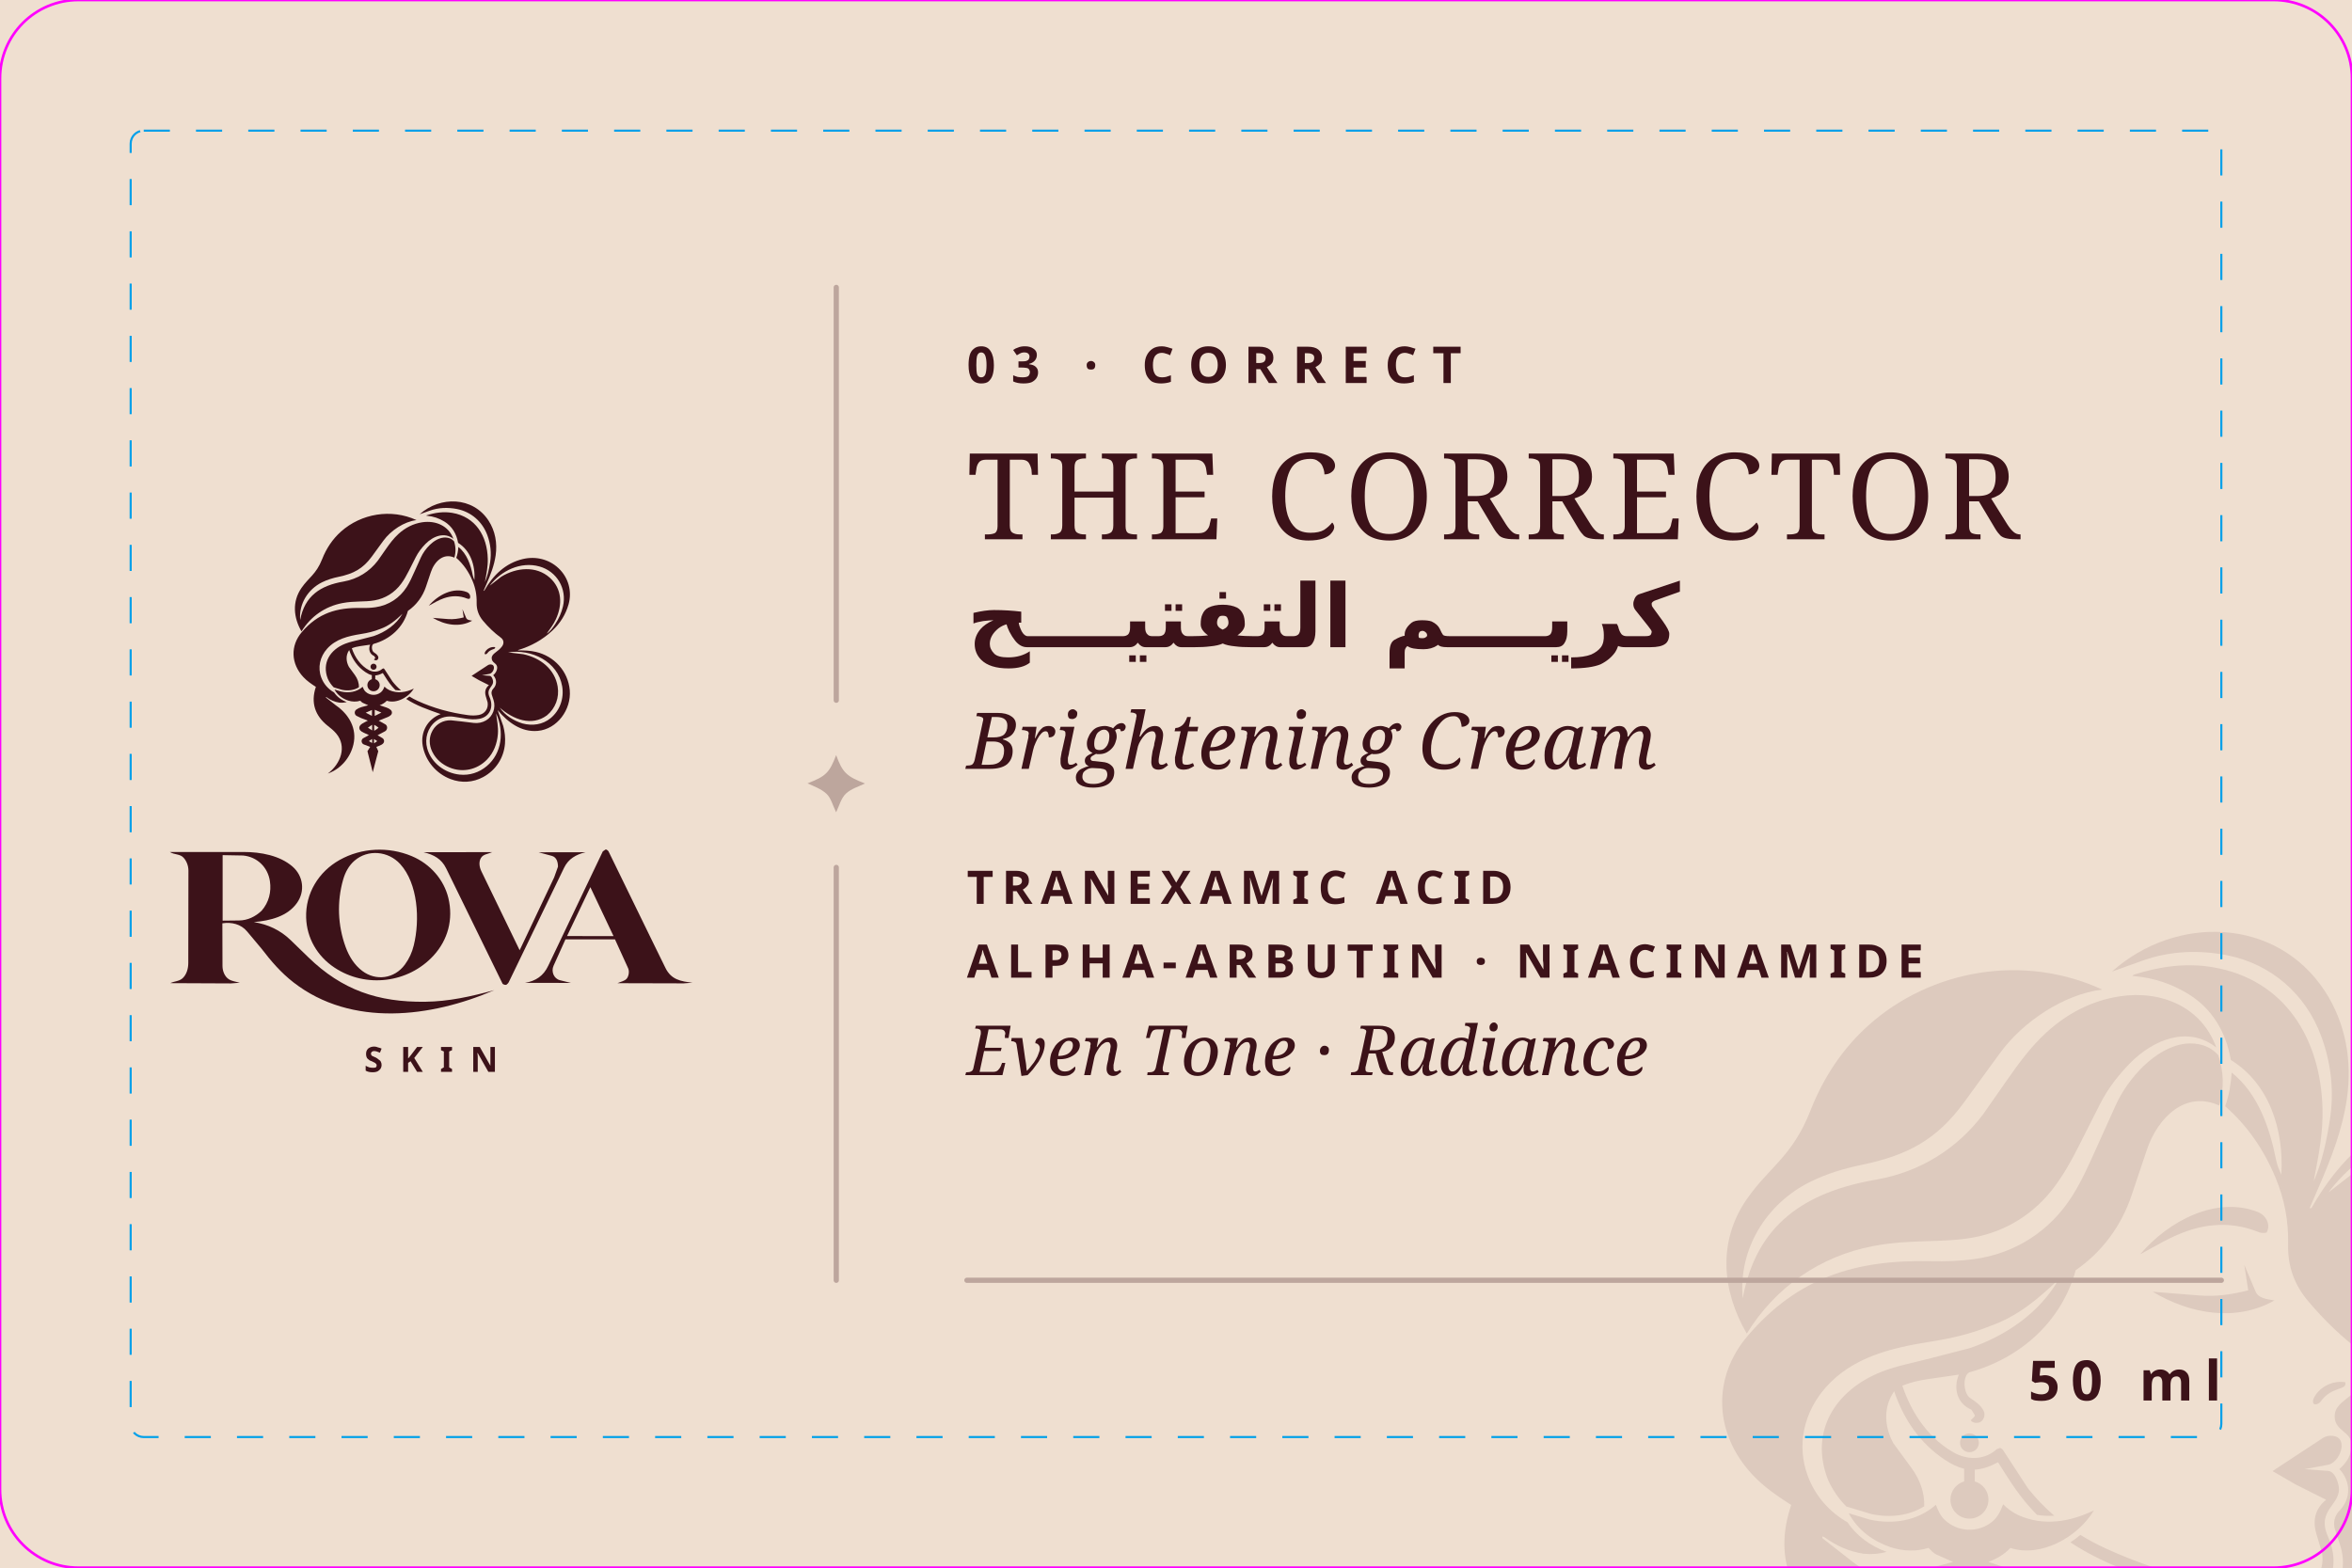
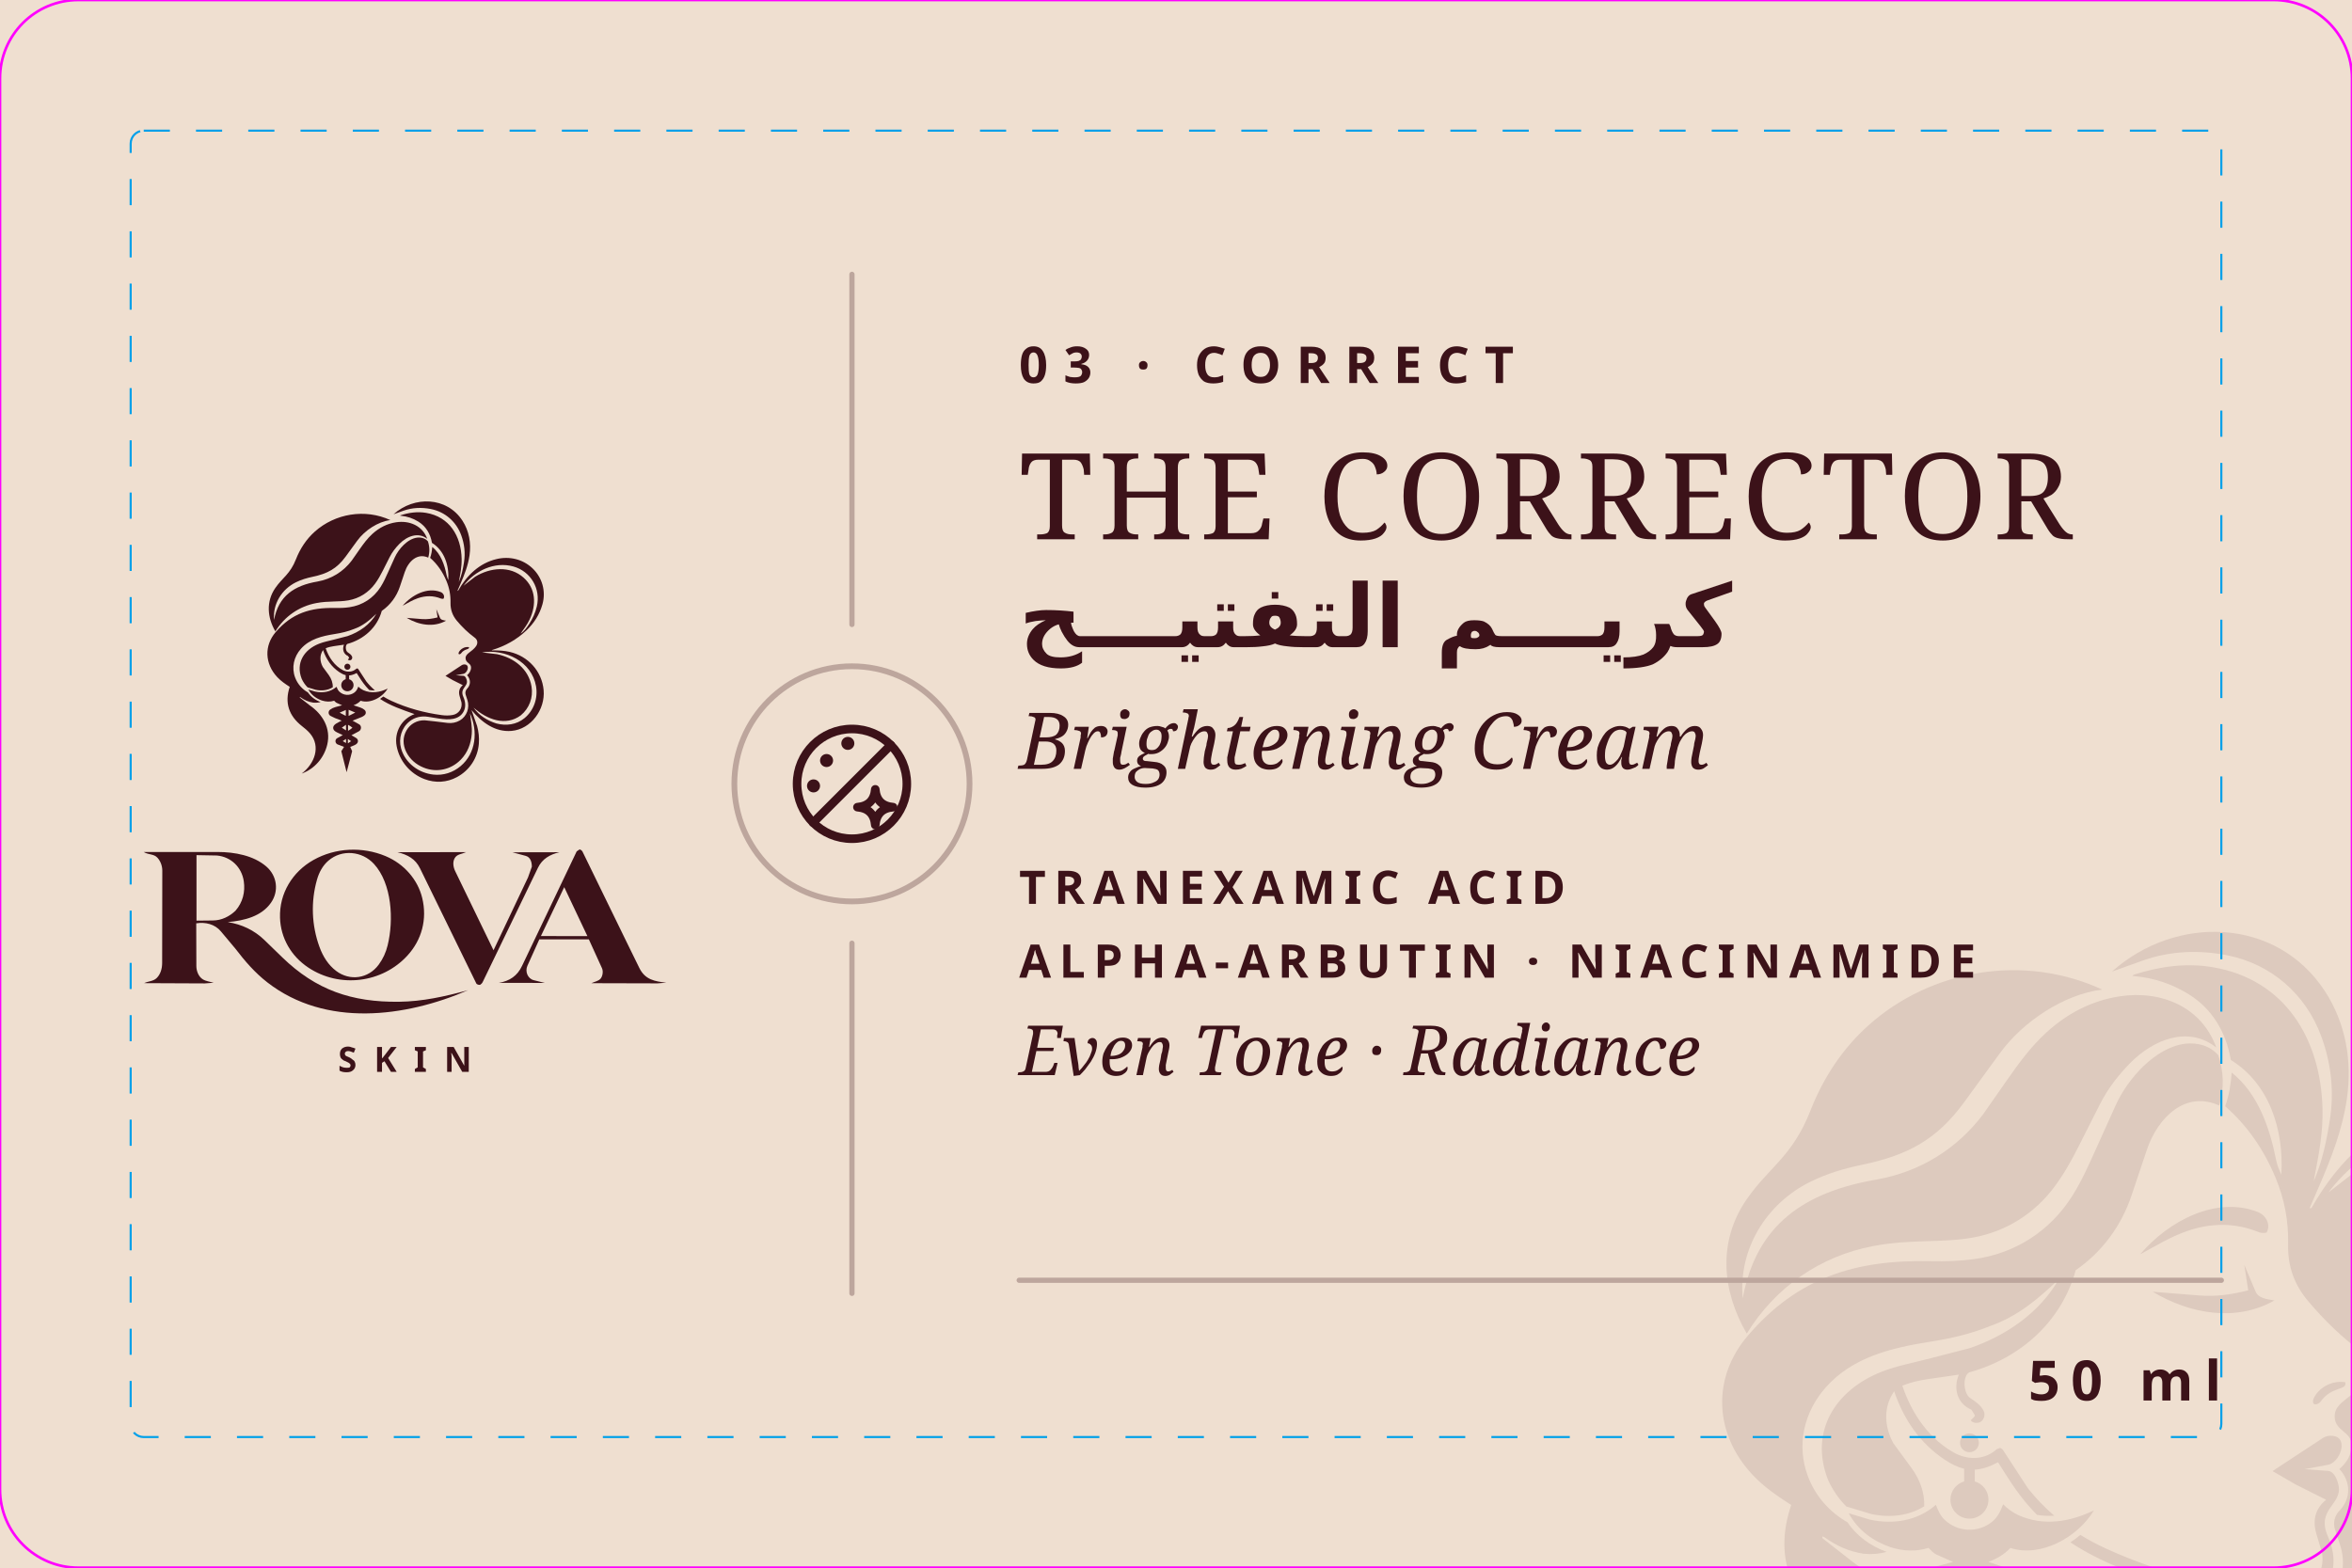
<svg xmlns="http://www.w3.org/2000/svg" width="90mm" height="60mm" viewBox="0 0 90 60">
  <defs>
    <clipPath id="clip0">
      <rect x="-3" y="-3" width="96" height="66" />
    </clipPath>
  </defs>
  <g id="Background">
    <rect x="-3" y="-3" width="96" height="66" fill="#EFDFD0" id="field" />
  </g>
  <g id="Watermark" clip-path="url(#clip0)">
    <g id="mark" fill="#DDCABE" transform="translate(65.5 35) scale(0.08092)">
      <path d="M121.869 245.428C119.413 245.428 117.416 247.419 117.416 249.875C117.416 252.337 119.413 254.328 121.869 254.328C124.331 254.328 126.322 252.337 126.322 249.875C126.322 247.419 124.331 245.428 121.869 245.428" />
      <path d="M380.617 325.122C369.006 334.638 353.917 336.622 339.529 332.785C326.451 328.691 314.349 321.304 306.248 309.641C326.150 327.100 352.929 337.415 375.254 321.003C387.730 310.741 393.643 294.932 390.997 278.854C386.747 253.045 365.489 236.849 340.590 231.545L318.573 228.905C352.725 223.588 391.266 242.187 397.560 278.369C400.605 295.875 394.344 313.878 380.617 325.122M308.527 118.307L291.630 131.464C308.297 109.243 337.126 95.726 364.291 103.271C389.930 110.383 404.842 135.950 398.719 161.831C396.531 171.104 392.726 179.500 387.448 187.523C383.984 192.781 380.428 197.949 374.972 201.472C380.015 194.379 384.809 188.132 388.339 180.535C398.267 159.146 397.402 135.760 379.471 119.715C359.576 101.902 330.773 104.705 308.527 118.307M359.026 228.165C350.767 226.266 342.994 226.043 334.244 225.971C333.373 226.246 332.162 226.037 333.354 225.428C352.398 219.724 369.294 210.247 383.407 196.901C394.717 186.200 402.799 173.482 406.970 158.491C412.282 139.401 406.663 119.387 392.183 105.785C378.234 92.674 358.895 88.038 340.210 92.406C314.879 98.326 296.437 116.172 283.759 138.569C283.169 139.237 282.901 139.218 282.875 138.523L287.046 128.910C292.934 115.340 298.212 101.915 300.354 87.101C302.927 69.223 299.777 51.337 289.974 36.295C267.118 1.212 219.474 0.000 189.264 27.008L203.619 21.867C216.586 17.224 230.260 16.641 243.758 19.300C264.570 23.406 280.910 37.729 288.199 57.526C292.914 70.342 294.420 83.611 292.285 97.206C290.701 107.246 288.690 116.951 284.649 126.192C286.869 114.502 289.116 103.677 288.834 91.993C288.042 58.633 270.870 30.630 236.881 24.932C224.255 22.791 211.923 24.565 199.703 28.429C199.572 28.462 198.806 29.051 199.029 29.065L200.214 29.182C209.389 30.073 217.706 32.902 225.401 37.637C236.698 44.586 243.227 55.693 245.474 68.810C263.594 80.015 270.641 101.686 269.351 123.140C268.493 121.057 267.393 118.680 266.941 116.408C263.922 101.005 258.342 84.652 245.880 74.776C245.421 80.578 244.688 85.425 242.788 90.690C253.483 100.029 261.204 111.483 266.640 124.555C270.890 134.784 272.815 145.158 272.573 156.304C272.344 166.415 275.514 175.112 281.912 182.735C289.738 192.068 298.271 200.260 308.075 207.484C312.266 210.568 312.869 215.644 309.843 219.920C303.792 228.453 294.479 230.313 294.571 237.380C294.663 244.590 302.587 244.361 302.580 251.054C302.574 255.579 300.164 259.430 296.791 262.279C302.358 268.238 302.377 276.352 296.791 282.043C294.564 284.316 293.713 287.715 294.702 290.740L297.236 298.540C300.884 309.772 296.477 322.457 286.182 328.416C280.740 331.566 274.420 332.771 268.225 332.018L250.104 329.824L234.851 328.174C223.725 327.932 213.842 333.315 208.282 342.857C202.493 352.792 202.748 364.278 207.896 374.527C213.207 385.117 222.107 392.786 233.070 397.265C252.226 405.098 273.202 400.507 287.642 385.687C297.498 375.575 302.548 362.392 303.608 348.142C304.375 337.906 302.410 328.626 301.041 318.095C313.000 344.343 309.771 376.361 287.367 395.157C276.149 404.574 262.226 409.112 247.641 407.567C225.925 405.281 206.187 390.546 200.312 369.288C196.311 354.802 200.947 339.117 212.703 329.766C220.489 323.564 230.103 321.534 239.750 323.079L255.526 325.607C269.344 327.821 285.376 328.155 291.951 314.899C295.245 308.252 294.316 300.714 291.369 294.107C285.697 281.382 298.003 279.221 296.470 270.354C296.077 268.055 294.545 263.412 291.460 263.182L280.314 262.338L291.369 260.301C295.488 259.541 299.057 253.117 297.466 249.102C296.228 245.972 291.408 246.031 289.089 247.550L279.161 254.066L265.199 263.254L275.920 269.489L290.537 276.824C285.140 281.205 284.119 286.844 285.907 292.895L288.624 302.057C290.019 311.022 284.558 318.816 275.697 320.440C270.569 321.376 265.310 321.363 259.888 320.630C234.373 317.185 209.579 310.512 186.153 299.771C182.027 297.885 178.092 295.770 174.326 293.432C172.833 294.702 171.248 295.881 169.591 296.955C184.470 306.818 201.262 312.463 219.965 319.117C200.836 326.353 190.076 345.568 193.802 365.726C197.863 387.737 213.508 406.165 234.373 414.103C250.300 420.167 267.190 419.224 282.069 411.195C300.439 401.293 312.332 383.218 313.995 362.366C314.696 353.532 313.720 345.083 311.448 336.498L303.274 313.282C318.383 331.324 337.787 345.751 361.743 343.695C390.336 341.239 411.168 312.424 408.686 284.133C406.263 256.404 385.929 234.361 359.026 228.165" />
      <path d="M66.714 306.242L52.398 295.043C52.306 294.539 52.201 294.087 52.352 294.159L53.413 294.611C58.999 298.671 64.998 301.323 71.914 302.365C75.522 302.725 79.216 302.437 82.693 301.481C74.756 298.560 68.443 293.766 64.186 287.479C55.659 282.580 48.992 275.102 45.443 265.612C39.974 250.956 43.576 235.323 53.950 223.640C66.648 209.357 84.789 205.008 103.342 202.055C113.185 200.509 122.504 198.387 131.699 194.635C144.463 190.123 154.214 182.054 164.162 172.447C154.993 188.492 139.047 199.232 122.164 205.067L101.829 210.319C94.566 212.199 87.428 213.496 80.453 216.233C58.272 224.930 46.013 244.682 55.050 267.524C57.218 272.285 60.132 276.483 63.655 280.007L75.444 283.563C84.664 285.560 93.545 284.231 100.487 279.915C100.722 273.687 98.515 267.335 94.586 261.964L85.889 250.091C81.698 242.429 80.925 233.182 86.282 225.506C90.853 239.023 98.594 250.176 110.192 257.884C113.454 260.046 116.420 261.473 119.361 262.154L119.361 268.153C115.621 269.247 112.877 272.659 112.877 276.752C112.877 281.716 116.905 285.744 121.869 285.744C126.833 285.744 130.861 281.716 130.861 276.752C130.861 272.659 128.117 269.247 124.377 268.153L124.377 262.593C127.789 262.403 131.339 261.244 135.392 259.083C139.806 266.116 143.939 272.790 149.230 278.965C150.730 280.714 152.249 282.371 153.795 283.949C156.434 284.414 159.159 284.545 161.968 284.355C157.462 280.478 153.317 276.169 149.538 271.415L137.776 253.359C137.521 252.960 136.617 252.154 136.205 252.331L134.764 252.901C129.335 257.812 122.006 258.179 115.503 255.049C103.237 248.618 94.652 236.443 90.139 222.854C94.043 221.289 98.005 220.372 102.216 219.763L116.833 217.641C114.128 224.400 116.126 231.394 122.845 234.262L124.364 236.751C124.711 237.314 123.231 238.480 122.458 239.233C123.329 240.621 125.975 240.857 127.396 239.816C128.758 238.814 129.472 236.489 128.542 234.701C127.108 231.970 124.986 230.569 122.137 228.637C119.145 226.607 118.398 218.551 121.745 216.567C145.943 209.907 165.426 192.552 172.106 168.262C184.654 159.565 193.711 147.234 198.544 132.813L205.715 111.424C210.908 95.923 224.137 83.067 239.992 90.369C242.422 82.176 242.094 74.272 239.566 66.597C235.663 62.097 229.907 60.486 223.914 61.122C209.736 62.870 196.691 77.684 191.078 90.114L181.838 110.592C178.288 118.451 175.040 125.917 170.436 133.193C160.134 149.447 143.952 160.115 124.796 162.879C117.710 163.901 110.899 164.149 103.669 163.986C68.024 163.154 40.715 171.668 17.145 199.127C0.000 219.095 1.054 245.540 19.319 265.029C24.709 270.792 31.048 275.088 37.584 279.299C29.706 302.574 36.504 321.822 55.247 336.517C59.615 339.949 63.747 343.276 67.310 347.500C83.361 366.538 73.944 391.718 55.050 406.041C73.924 399.309 87.814 383.002 92.412 363.728C98.018 340.185 85.974 319.543 66.714 306.242" />
      <path d="M76.321 156.834C94.213 153.429 108.555 155.446 123.303 152.846C139.125 150.056 152.675 141.484 162.197 128.608C166.677 122.551 170.141 116.309 173.540 109.584L183.527 89.819C187.240 82.478 192.159 76.073 197.902 70.244C208.970 59.013 225.460 52.470 238.597 62.936C231.714 43.767 212.644 35.738 193.010 38.698C179.827 40.682 168.229 46.727 158.432 55.634C150.940 62.451 145.255 70.264 139.472 78.548L128.228 94.646C115.831 110.985 98.470 121.673 78.201 125.321C44.271 131.117 21.114 146.310 14.650 181.576C12.534 157.974 26.012 136.644 46.563 126.460C54.533 122.511 62.542 120.160 71.272 118.333C92.517 113.886 106.368 106.624 119.361 88.797L136.244 65.640C147.220 50.578 166.565 37.762 184.640 35.502C147.521 18.390 103.814 25.980 74.324 52.248C61.874 63.342 52.804 77.147 46.746 92.596C38.095 114.672 27.145 119.368 16.529 134.712C2.731 154.673 4.807 178.007 16.569 198.237C30.020 176.304 51.284 161.589 76.321 156.834" />
      <path d="M258.185 140.698C238.663 133.055 216.069 144.817 202.591 160.737C210.077 156.677 216.802 152.505 224.681 149.761C235.919 145.839 247.471 145.642 258.794 150.298C259.704 150.678 261.787 150.803 262.429 150.325C264.367 146.932 262.363 142.335 258.185 140.698" />
      <path d="M230.581 180.201L208.505 178.433C226.095 188.944 247.851 192.873 266.063 182.559C262.507 181.904 258.558 181.602 257.190 178.380L251.846 165.741L253.692 177.758C246.050 179.716 238.512 180.836 230.581 180.201" />
      <path d="M287.839 230.497C293.104 222.946 300.609 225.244 299.574 221.230C288.251 219.534 281.539 231.328 285.402 231.708C286.057 231.774 287.380 231.158 287.839 230.497" />
      <path d="M133.336 316.903L123.631 321.828L123.644 312.797L133.336 316.903M122.812 343.551L122.819 334.821C125.176 336.000 126.879 337.054 129.217 339.032C127.272 340.859 125.229 342.136 122.812 343.551M122.576 361.862L122.511 355.483L127.311 358.659L122.576 361.862M115.019 358.600L119.806 355.437L119.891 361.384L115.019 358.600M113.657 338.980L119.813 334.710L119.878 342.968L113.657 338.980M110.467 317.041L119.577 313.079L119.505 321.710L110.467 317.041M180.757 281.814C169.218 287.459 156.703 289.319 145.124 284.146C142.387 282.875 140.134 281.271 137.783 278.972C136.558 282.305 135.111 285.252 132.341 287.414C125.694 292.587 116.243 292.116 110.127 286.294C108.142 284.401 107.114 282.083 105.988 279.214C97.389 286.785 85.797 288.632 74.756 286.209L64.782 283.203C69.137 291.310 76.439 296.497 84.671 299.293C90.578 301.160 96.570 301.409 102.504 299.595C103.702 300.760 104.868 302.129 106.407 302.810L114.108 306.222L104.285 308.888C101.548 309.634 99.020 310.872 96.721 312.496C95.136 313.609 94.278 315.535 94.403 317.355C94.527 319.084 95.542 320.977 97.265 321.809L103.676 324.913L113.539 328.691C108.725 331.259 101.620 333.846 101.115 338.476C100.703 342.333 103.722 344.605 107.507 346.328L115.110 349.799L106.813 354.403C105.045 355.385 104.174 357.415 104.468 359.367C104.704 360.945 105.759 362.766 107.533 363.447L116.957 367.062L112.982 373.362L120.716 404.083L128.778 373.394L125.962 367.049C130.808 365.117 137.416 363.434 137.305 358.450C137.272 356.865 136.336 355.071 134.803 354.167L127.783 350.028L138.634 344.278C140.527 343.276 141.594 341.272 141.712 339.314C141.843 337.297 140.972 335.155 139.093 334.101L129.446 328.711L142.943 323.302C144.417 322.706 145.799 321.750 146.958 320.748C149.420 318.626 149.322 314.991 146.833 312.889C145.150 311.474 143.120 310.315 140.979 309.601L130.834 306.222C135.000 304.618 138.372 302.646 141.228 299.614C155.550 304.290 173.134 294.578 180.757 281.814" />
    </g>
  </g>
  <g id="Logo">
-     <g id="mark-2" fill="#3C1219" transform="translate(11.103 18.976) scale(0.02618)">
+     <g id="mark-2" fill="#3C1219" transform="translate(10.103 18.976) scale(0.02618)">
      <path d="M121.869 245.428C119.413 245.428 117.416 247.419 117.416 249.875C117.416 252.337 119.413 254.328 121.869 254.328C124.331 254.328 126.322 252.337 126.322 249.875C126.322 247.419 124.331 245.428 121.869 245.428" />
      <path d="M380.617 325.122C369.006 334.638 353.917 336.622 339.529 332.785C326.451 328.691 314.349 321.304 306.248 309.641C326.150 327.100 352.929 337.415 375.254 321.003C387.730 310.741 393.643 294.932 390.997 278.854C386.747 253.045 365.489 236.849 340.590 231.545L318.573 228.905C352.725 223.588 391.266 242.187 397.560 278.369C400.605 295.875 394.344 313.878 380.617 325.122M308.527 118.307L291.630 131.464C308.297 109.243 337.126 95.726 364.291 103.271C389.930 110.383 404.842 135.950 398.719 161.831C396.531 171.104 392.726 179.500 387.448 187.523C383.984 192.781 380.428 197.949 374.972 201.472C380.015 194.379 384.809 188.132 388.339 180.535C398.267 159.146 397.402 135.760 379.471 119.715C359.576 101.902 330.773 104.705 308.527 118.307M359.026 228.165C350.767 226.266 342.994 226.043 334.244 225.971C333.373 226.246 332.162 226.037 333.354 225.428C352.398 219.724 369.294 210.247 383.407 196.901C394.717 186.200 402.799 173.482 406.970 158.491C412.282 139.401 406.663 119.387 392.183 105.785C378.234 92.674 358.895 88.038 340.210 92.406C314.879 98.326 296.437 116.172 283.759 138.569C283.169 139.237 282.901 139.218 282.875 138.523L287.046 128.910C292.934 115.340 298.212 101.915 300.354 87.101C302.927 69.223 299.777 51.337 289.974 36.295C267.118 1.212 219.474 0.000 189.264 27.008L203.619 21.867C216.586 17.224 230.260 16.641 243.758 19.300C264.570 23.406 280.910 37.729 288.199 57.526C292.914 70.342 294.420 83.611 292.285 97.206C290.701 107.246 288.690 116.951 284.649 126.192C286.869 114.502 289.116 103.677 288.834 91.993C288.042 58.633 270.870 30.630 236.881 24.932C224.255 22.791 211.923 24.565 199.703 28.429C199.572 28.462 198.806 29.051 199.029 29.065L200.214 29.182C209.389 30.073 217.706 32.902 225.401 37.637C236.698 44.586 243.227 55.693 245.474 68.810C263.594 80.015 270.641 101.686 269.351 123.140C268.493 121.057 267.393 118.680 266.941 116.408C263.922 101.005 258.342 84.652 245.880 74.776C245.421 80.578 244.688 85.425 242.788 90.690C253.483 100.029 261.204 111.483 266.640 124.555C270.890 134.784 272.815 145.158 272.573 156.304C272.344 166.415 275.514 175.112 281.912 182.735C289.738 192.068 298.271 200.260 308.075 207.484C312.266 210.568 312.869 215.644 309.843 219.920C303.792 228.453 294.479 230.313 294.571 237.380C294.663 244.590 302.587 244.361 302.580 251.054C302.574 255.579 300.164 259.430 296.791 262.279C302.358 268.238 302.377 276.352 296.791 282.043C294.564 284.316 293.713 287.715 294.702 290.740L297.236 298.540C300.884 309.772 296.477 322.457 286.182 328.416C280.740 331.566 274.420 332.771 268.225 332.018L250.104 329.824L234.851 328.174C223.725 327.932 213.842 333.315 208.282 342.857C202.493 352.792 202.748 364.278 207.896 374.527C213.207 385.117 222.107 392.786 233.070 397.265C252.226 405.098 273.202 400.507 287.642 385.687C297.498 375.575 302.548 362.392 303.608 348.142C304.375 337.906 302.410 328.626 301.041 318.095C313.000 344.343 309.771 376.361 287.367 395.157C276.149 404.574 262.226 409.112 247.641 407.567C225.925 405.281 206.187 390.546 200.312 369.288C196.311 354.802 200.947 339.117 212.703 329.766C220.489 323.564 230.103 321.534 239.750 323.079L255.526 325.607C269.344 327.821 285.376 328.155 291.951 314.899C295.245 308.252 294.316 300.714 291.369 294.107C285.697 281.382 298.003 279.221 296.470 270.354C296.077 268.055 294.545 263.412 291.460 263.182L280.314 262.338L291.369 260.301C295.488 259.541 299.057 253.117 297.466 249.102C296.228 245.972 291.408 246.031 289.089 247.550L279.161 254.066L265.199 263.254L275.920 269.489L290.537 276.824C285.140 281.205 284.119 286.844 285.907 292.895L288.624 302.057C290.019 311.022 284.558 318.816 275.697 320.440C270.569 321.376 265.310 321.363 259.888 320.630C234.373 317.185 209.579 310.512 186.153 299.771C182.027 297.885 178.092 295.770 174.326 293.432C172.833 294.702 171.248 295.881 169.591 296.955C184.470 306.818 201.262 312.463 219.965 319.117C200.836 326.353 190.076 345.568 193.802 365.726C197.863 387.737 213.508 406.165 234.373 414.103C250.300 420.167 267.190 419.224 282.069 411.195C300.439 401.293 312.332 383.218 313.995 362.366C314.696 353.532 313.720 345.083 311.448 336.498L303.274 313.282C318.383 331.324 337.787 345.751 361.743 343.695C390.336 341.239 411.168 312.424 408.686 284.133C406.263 256.404 385.929 234.361 359.026 228.165" />
      <path d="M66.714 306.242L52.398 295.043C52.306 294.539 52.201 294.087 52.352 294.159L53.413 294.611C58.999 298.671 64.998 301.323 71.914 302.365C75.522 302.725 79.216 302.437 82.693 301.481C74.756 298.560 68.443 293.766 64.186 287.479C55.659 282.580 48.992 275.102 45.443 265.612C39.974 250.956 43.576 235.323 53.950 223.640C66.648 209.357 84.789 205.008 103.342 202.055C113.185 200.509 122.504 198.387 131.699 194.635C144.463 190.123 154.214 182.054 164.162 172.447C154.993 188.492 139.047 199.232 122.164 205.067L101.829 210.319C94.566 212.199 87.428 213.496 80.453 216.233C58.272 224.930 46.013 244.682 55.050 267.524C57.218 272.285 60.132 276.483 63.655 280.007L75.444 283.563C84.664 285.560 93.545 284.231 100.487 279.915C100.722 273.687 98.515 267.335 94.586 261.964L85.889 250.091C81.698 242.429 80.925 233.182 86.282 225.506C90.853 239.023 98.594 250.176 110.192 257.884C113.454 260.046 116.420 261.473 119.361 262.154L119.361 268.153C115.621 269.247 112.877 272.659 112.877 276.752C112.877 281.716 116.905 285.744 121.869 285.744C126.833 285.744 130.861 281.716 130.861 276.752C130.861 272.659 128.117 269.247 124.377 268.153L124.377 262.593C127.789 262.403 131.339 261.244 135.392 259.083C139.806 266.116 143.939 272.790 149.230 278.965C150.730 280.714 152.249 282.371 153.795 283.949C156.434 284.414 159.159 284.545 161.968 284.355C157.462 280.478 153.317 276.169 149.538 271.415L137.776 253.359C137.521 252.960 136.617 252.154 136.205 252.331L134.764 252.901C129.335 257.812 122.006 258.179 115.503 255.049C103.237 248.618 94.652 236.443 90.139 222.854C94.043 221.289 98.005 220.372 102.216 219.763L116.833 217.641C114.128 224.400 116.126 231.394 122.845 234.262L124.364 236.751C124.711 237.314 123.231 238.480 122.458 239.233C123.329 240.621 125.975 240.857 127.396 239.816C128.758 238.814 129.472 236.489 128.542 234.701C127.108 231.970 124.986 230.569 122.137 228.637C119.145 226.607 118.398 218.551 121.745 216.567C145.943 209.907 165.426 192.552 172.106 168.262C184.654 159.565 193.711 147.234 198.544 132.813L205.715 111.424C210.908 95.923 224.137 83.067 239.992 90.369C242.422 82.176 242.094 74.272 239.566 66.597C235.663 62.097 229.907 60.486 223.914 61.122C209.736 62.870 196.691 77.684 191.078 90.114L181.838 110.592C178.288 118.451 175.040 125.917 170.436 133.193C160.134 149.447 143.952 160.115 124.796 162.879C117.710 163.901 110.899 164.149 103.669 163.986C68.024 163.154 40.715 171.668 17.145 199.127C0.000 219.095 1.054 245.540 19.319 265.029C24.709 270.792 31.048 275.088 37.584 279.299C29.706 302.574 36.504 321.822 55.247 336.517C59.615 339.949 63.747 343.276 67.310 347.500C83.361 366.538 73.944 391.718 55.050 406.041C73.924 399.309 87.814 383.002 92.412 363.728C98.018 340.185 85.974 319.543 66.714 306.242" />
      <path d="M76.321 156.834C94.213 153.429 108.555 155.446 123.303 152.846C139.125 150.056 152.675 141.484 162.197 128.608C166.677 122.551 170.141 116.309 173.540 109.584L183.527 89.819C187.240 82.478 192.159 76.073 197.902 70.244C208.970 59.013 225.460 52.470 238.597 62.936C231.714 43.767 212.644 35.738 193.010 38.698C179.827 40.682 168.229 46.727 158.432 55.634C150.940 62.451 145.255 70.264 139.472 78.548L128.228 94.646C115.831 110.985 98.470 121.673 78.201 125.321C44.271 131.117 21.114 146.310 14.650 181.576C12.534 157.974 26.012 136.644 46.563 126.460C54.533 122.511 62.542 120.160 71.272 118.333C92.517 113.886 106.368 106.624 119.361 88.797L136.244 65.640C147.220 50.578 166.565 37.762 184.640 35.502C147.521 18.390 103.814 25.980 74.324 52.248C61.874 63.342 52.804 77.147 46.746 92.596C38.095 114.672 27.145 119.368 16.529 134.712C2.731 154.673 4.807 178.007 16.569 198.237C30.020 176.304 51.284 161.589 76.321 156.834" />
      <path d="M258.185 140.698C238.663 133.055 216.069 144.817 202.591 160.737C210.077 156.677 216.802 152.505 224.681 149.761C235.919 145.839 247.471 145.642 258.794 150.298C259.704 150.678 261.787 150.803 262.429 150.325C264.367 146.932 262.363 142.335 258.185 140.698" />
      <path d="M230.581 180.201L208.505 178.433C226.095 188.944 247.851 192.873 266.063 182.559C262.507 181.904 258.558 181.602 257.190 178.380L251.846 165.741L253.692 177.758C246.050 179.716 238.512 180.836 230.581 180.201" />
      <path d="M287.839 230.497C293.104 222.946 300.609 225.244 299.574 221.230C288.251 219.534 281.539 231.328 285.402 231.708C286.057 231.774 287.380 231.158 287.839 230.497" />
      <path d="M133.336 316.903L123.631 321.828L123.644 312.797L133.336 316.903M122.812 343.551L122.819 334.821C125.176 336.000 126.879 337.054 129.217 339.032C127.272 340.859 125.229 342.136 122.812 343.551M122.576 361.862L122.511 355.483L127.311 358.659L122.576 361.862M115.019 358.600L119.806 355.437L119.891 361.384L115.019 358.600M113.657 338.980L119.813 334.710L119.878 342.968L113.657 338.980M110.467 317.041L119.577 313.079L119.505 321.710L110.467 317.041M180.757 281.814C169.218 287.459 156.703 289.319 145.124 284.146C142.387 282.875 140.134 281.271 137.783 278.972C136.558 282.305 135.111 285.252 132.341 287.414C125.694 292.587 116.243 292.116 110.127 286.294C108.142 284.401 107.114 282.083 105.988 279.214C97.389 286.785 85.797 288.632 74.756 286.209L64.782 283.203C69.137 291.310 76.439 296.497 84.671 299.293C90.578 301.160 96.570 301.409 102.504 299.595C103.702 300.760 104.868 302.129 106.407 302.810L114.108 306.222L104.285 308.888C101.548 309.634 99.020 310.872 96.721 312.496C95.136 313.609 94.278 315.535 94.403 317.355C94.527 319.084 95.542 320.977 97.265 321.809L103.676 324.913L113.539 328.691C108.725 331.259 101.620 333.846 101.115 338.476C100.703 342.333 103.722 344.605 107.507 346.328L115.110 349.799L106.813 354.403C105.045 355.385 104.174 357.415 104.468 359.367C104.704 360.945 105.759 362.766 107.533 363.447L116.957 367.062L112.982 373.362L120.716 404.083L128.778 373.394L125.962 367.049C130.808 365.117 137.416 363.434 137.305 358.450C137.272 356.865 136.336 355.071 134.803 354.167L127.783 350.028L138.634 344.278C140.527 343.276 141.594 341.272 141.712 339.314C141.843 337.297 140.972 335.155 139.093 334.101L129.446 328.711L142.943 323.302C144.417 322.706 145.799 321.750 146.958 320.748C149.420 318.626 149.322 314.991 146.833 312.889C145.150 311.474 143.120 310.315 140.979 309.601L130.834 306.222C135.000 304.618 138.372 302.646 141.228 299.614C155.550 304.290 173.134 294.578 180.757 281.814" />
    </g>
-     <g id="wordmark" fill="#3C1219" transform="translate(6.5 32.396) scale(0.051751)">
+     <g id="wordmark" fill="#3C1219" transform="translate(5.5 32.396) scale(0.051751)">
      <path d="M67.868 47.511C73.248 41.317 75.140 33.602 73.979 25.712C72.458 15.373 64.584 7.684 54.121 6.701L39.013 6.428L39.016 54.878L51.190 54.747C57.472 54.682 63.233 51.934 67.868 47.511M239.830 106.297C193.351 126.408 134.495 133.922 91.493 100.605C82.191 93.397 74.808 84.818 67.721 75.539L56.998 62.747C52.567 57.459 45.619 55.784 38.823 56.857L38.913 88.482C38.923 92.219 40.581 96.372 43.728 98.294C46.062 99.717 48.830 99.959 51.733 100.796L45.151 101.297L0.270 101.099C3.553 99.553 7.087 99.813 9.670 97.226C12.406 94.489 13.612 90.351 13.620 86.203L13.726 17.871C13.731 14.338 12.344 10.779 10.169 8.376C7.452 5.373 3.674 6.335 0.000 4.130L54.571 4.097C67.253 4.089 81.256 6.706 90.664 14.853C98.642 21.762 100.103 33.038 94.071 41.654C87.028 51.710 74.489 54.824 62.111 55.961C72.404 57.536 81.727 61.931 89.285 69.263L102.429 82.013C127.316 106.153 153.821 115.296 188.784 114.861C206.238 114.645 222.419 111.030 239.830 106.297" />
      <path d="M173.738 87.427C176.967 83.030 179.052 78.390 180.338 73.169C185.011 54.229 183.467 27.439 170.279 12.987C161.471 3.338 146.461 1.948 136.536 10.525C132.336 14.156 129.678 19.086 128.121 24.523C123.438 40.879 124.133 58.414 129.964 74.365C132.560 81.468 136.441 87.641 142.261 92.052C152.398 99.730 166.100 97.821 173.738 87.427M121.670 89.571C108.966 81.115 101.253 67.731 100.765 52.747C100.180 34.788 109.910 18.762 125.486 10.013C141.788 0.854 161.731 0.000 178.835 7.156C192.705 12.962 202.674 24.729 205.909 38.082C209.736 53.867 205.562 69.157 194.957 80.721C176.298 101.068 144.896 105.026 121.670 89.571" />
      <path d="M328.040 66.288L310.912 30.102L293.671 66.275L328.040 66.288M338.842 90.062L329.123 68.717L292.495 68.730L283.710 88.215C281.762 92.533 283.941 97.803 288.409 98.912L296.543 100.935L262.606 100.888C270.599 99.499 276.258 95.726 279.747 88.279L320.124 3.659L322.114 2.311C322.636 1.956 324.062 3.060 324.381 3.711L357.321 71.244L366.444 89.854C370.697 98.531 377.774 99.810 386.466 100.760L379.933 101.259L330.963 101.133C333.760 99.892 336.231 99.542 337.751 97.824C339.200 96.187 339.975 92.546 338.842 90.062" />
      <path d="M282.423 6.968L272.601 4.331L307.299 4.267C300.328 5.993 294.693 9.153 291.530 15.692L250.594 100.345C250.216 101.128 249.374 101.941 248.862 102.260C248.252 102.641 246.292 102.111 245.934 101.377L204.288 16.207C200.871 9.223 195.217 6.114 187.603 4.256L238.340 4.210C234.941 5.738 231.660 5.635 229.926 8.667C228.307 11.500 228.814 15.208 230.322 18.324L258.636 76.761L284.147 22.895L286.973 14.989C286.993 11.737 286.039 7.939 282.423 6.968" />
    </g>
-     <text x="16.5" y="41.024" font-family="Syne" font-size="1.333" font-weight="700" letter-spacing="0.64" text-anchor="middle" fill="#3C1219" id="skin">SKIN</text>
+     <text x="15.5" y="41.024" font-family="Syne" font-size="1.333" font-weight="700" letter-spacing="0.64" text-anchor="middle" fill="#3C1219" id="skin">SKIN</text>
  </g>
  <g id="Rules">
-     <line x1="32" y1="11" x2="32" y2="26.8" stroke="#BDA69D" stroke-width="0.2" stroke-linecap="round" />
-     <g id="sparkle" fill="#BDA69D" transform="translate(30.9 28.9) scale(0.101819)">
-       <path d="M10.754 21.493C9.524 19.081 8.885 16.151 7.095 14.510C5.113 12.691 2.390 11.714 0.000 10.620C6.749 7.980 8.192 6.786 10.758 0.000C13.154 6.594 14.735 8.025 21.607 10.670C19.248 11.820 16.418 12.628 14.468 14.441C12.639 16.141 11.950 18.967 10.754 21.493" />
+     <line x1="32.6" y1="10.5" x2="32.6" y2="23.9" stroke="#BDA69D" stroke-width="0.2" stroke-linecap="round" />
+     <line x1="32.6" y1="36.1" x2="32.6" y2="49.5" stroke="#BDA69D" stroke-width="0.2" stroke-linecap="round" />
+     <line x1="39" y1="49" x2="85" y2="49" stroke="#BDA69D" stroke-width="0.2" stroke-linecap="round" />
+   </g>
+   <g id="Icon">
+     <circle cx="32.6" cy="30" r="4.5" fill="none" stroke="#BDA69D" stroke-width="0.22" id="medallion" />
+     <g id="icon-correct" fill="none" stroke="#3C1219" stroke-width="1.25" stroke-linecap="round" stroke-linejoin="round" transform="translate(29.45 26.85) scale(0.2625)">
+       <path d="M20.000 12.000 C20.000 16.418 16.418 20.000 12.000 20.000 C7.582 20.000 4.000 16.418 4.000 12.000 C4.000 7.582 7.582 4.000 12.000 4.000 C16.418 4.000 20.000 7.582 20.000 12.000 Z" />
+       <path d="M6.343 17.657 L17.657 6.343" />
+       <path d="M9.250 8.600 C9.250 9.125 8.825 9.550 8.300 9.550 C7.775 9.550 7.350 9.125 7.350 8.600 C7.350 8.075 7.775 7.650 8.300 7.650 C8.825 7.650 9.250 8.075 9.250 8.600 Z" fill="#3C1219" stroke="none" />
+       <path d="M12.350 6.100 C12.350 6.625 11.925 7.050 11.400 7.050 C10.875 7.050 10.450 6.625 10.450 6.100 C10.450 5.575 10.875 5.150 11.400 5.150 C11.925 5.150 12.350 5.575 12.350 6.100 Z" fill="#3C1219" stroke="none" />
+       <path d="M7.350 12.300 C7.350 12.825 6.925 13.250 6.400 13.250 C5.875 13.250 5.450 12.825 5.450 12.300 C5.450 11.775 5.875 11.350 6.400 11.350 C6.925 11.350 7.350 11.775 7.350 12.300 Z" fill="#3C1219" stroke="none" />
+       <path d="M15.400 12.800 C15.539 14.395 16.405 15.261 18.000 15.400 C16.405 15.539 15.539 16.405 15.400 18.000 C15.261 16.405 14.395 15.539 12.800 15.400 C14.395 15.261 15.261 14.395 15.400 12.800 Z" />
    </g>
-     <line x1="32" y1="33.2" x2="32" y2="49" stroke="#BDA69D" stroke-width="0.2" stroke-linecap="round" />
-     <line x1="37" y1="49" x2="85" y2="49" stroke="#BDA69D" stroke-width="0.2" stroke-linecap="round" />
  </g>
  <g id="Text">
-     <text x="37" y="14.662" font-family="Syne" font-size="1.94" font-weight="700" letter-spacing="0.582" text-anchor="start" fill="#3C1219" id="step">03 · CORRECT</text>
-     <text x="37" y="20.64" font-family="Georgia" font-size="4.586" letter-spacing="0.229" text-anchor="start" fill="#3C1219" id="name">THE CORRECTOR</text>
-     <text x="37" y="29.424" font-family="Georgia" font-size="2.999" font-style="italic" text-anchor="start" fill="#3C1219" id="descriptor">Brightening Cream</text>
-     <text x="37" y="34.594" font-family="Syne" font-size="1.764" font-weight="700" letter-spacing="0.318" text-anchor="start" fill="#3C1219" id="actives">TRANEXAMIC ACID</text>
-     <text x="37" y="37.416" font-family="Syne" font-size="1.764" font-weight="700" letter-spacing="0.318" text-anchor="start" fill="#3C1219" id="actives-2">ALPHA-ARBUTIN · NIACINAMIDE</text>
-     <text x="37" y="41.149" font-family="Georgia" font-size="2.646" font-style="italic" text-anchor="start" fill="#3C1219" id="benefits_italic">Even Tone · Radiance</text>
+     <text x="39" y="14.662" font-family="Syne" font-size="1.94" font-weight="700" letter-spacing="0.582" text-anchor="start" fill="#3C1219" id="step">03 · CORRECT</text>
+     <text x="39" y="20.64" font-family="Georgia" font-size="4.586" letter-spacing="0.229" text-anchor="start" fill="#3C1219" id="name">THE CORRECTOR</text>
+     <text x="39" y="29.424" font-family="Georgia" font-size="2.999" font-style="italic" text-anchor="start" fill="#3C1219" id="descriptor">Brightening Cream</text>
+     <text x="39" y="34.594" font-family="Syne" font-size="1.764" font-weight="700" letter-spacing="0.318" text-anchor="start" fill="#3C1219" id="actives">TRANEXAMIC ACID</text>
+     <text x="39" y="37.416" font-family="Syne" font-size="1.764" font-weight="700" letter-spacing="0.318" text-anchor="start" fill="#3C1219" id="actives-2">ALPHA-ARBUTIN · NIACINAMIDE</text>
+     <text x="39" y="41.149" font-family="Georgia" font-size="2.646" font-style="italic" text-anchor="start" fill="#3C1219" id="benefits_italic">Even Tone · Radiance</text>
    <text x="85" y="53.6" font-family="Syne" font-size="2.117" font-weight="700" letter-spacing="0.423" text-anchor="end" fill="#3C1219" id="size">50 ml</text>
  </g>
  <g id="Arabic">
-     <text x="37" y="24.772" font-family="Amiri" font-size="3.351" font-weight="700" text-anchor="start" fill="#3C1219" id="arabic" xml:lang="ar">كريـــم التفتيـــح</text>
+     <text x="39" y="24.772" font-family="Amiri" font-size="3.351" font-weight="700" text-anchor="start" fill="#3C1219" id="arabic" xml:lang="ar">كريـــم التفتيـــح</text>
  </g>
  <g id="Dieline">
    <rect x="0" y="0" width="90" height="60" rx="3" fill="none" stroke="#FF00FF" stroke-width="0.1" id="CutContour" />
    <rect x="5" y="5" width="80" height="50" rx="0.5" fill="none" stroke="#00A0E9" stroke-width="0.08" stroke-dasharray="1 1" id="SafeArea" />
  </g>
</svg>
